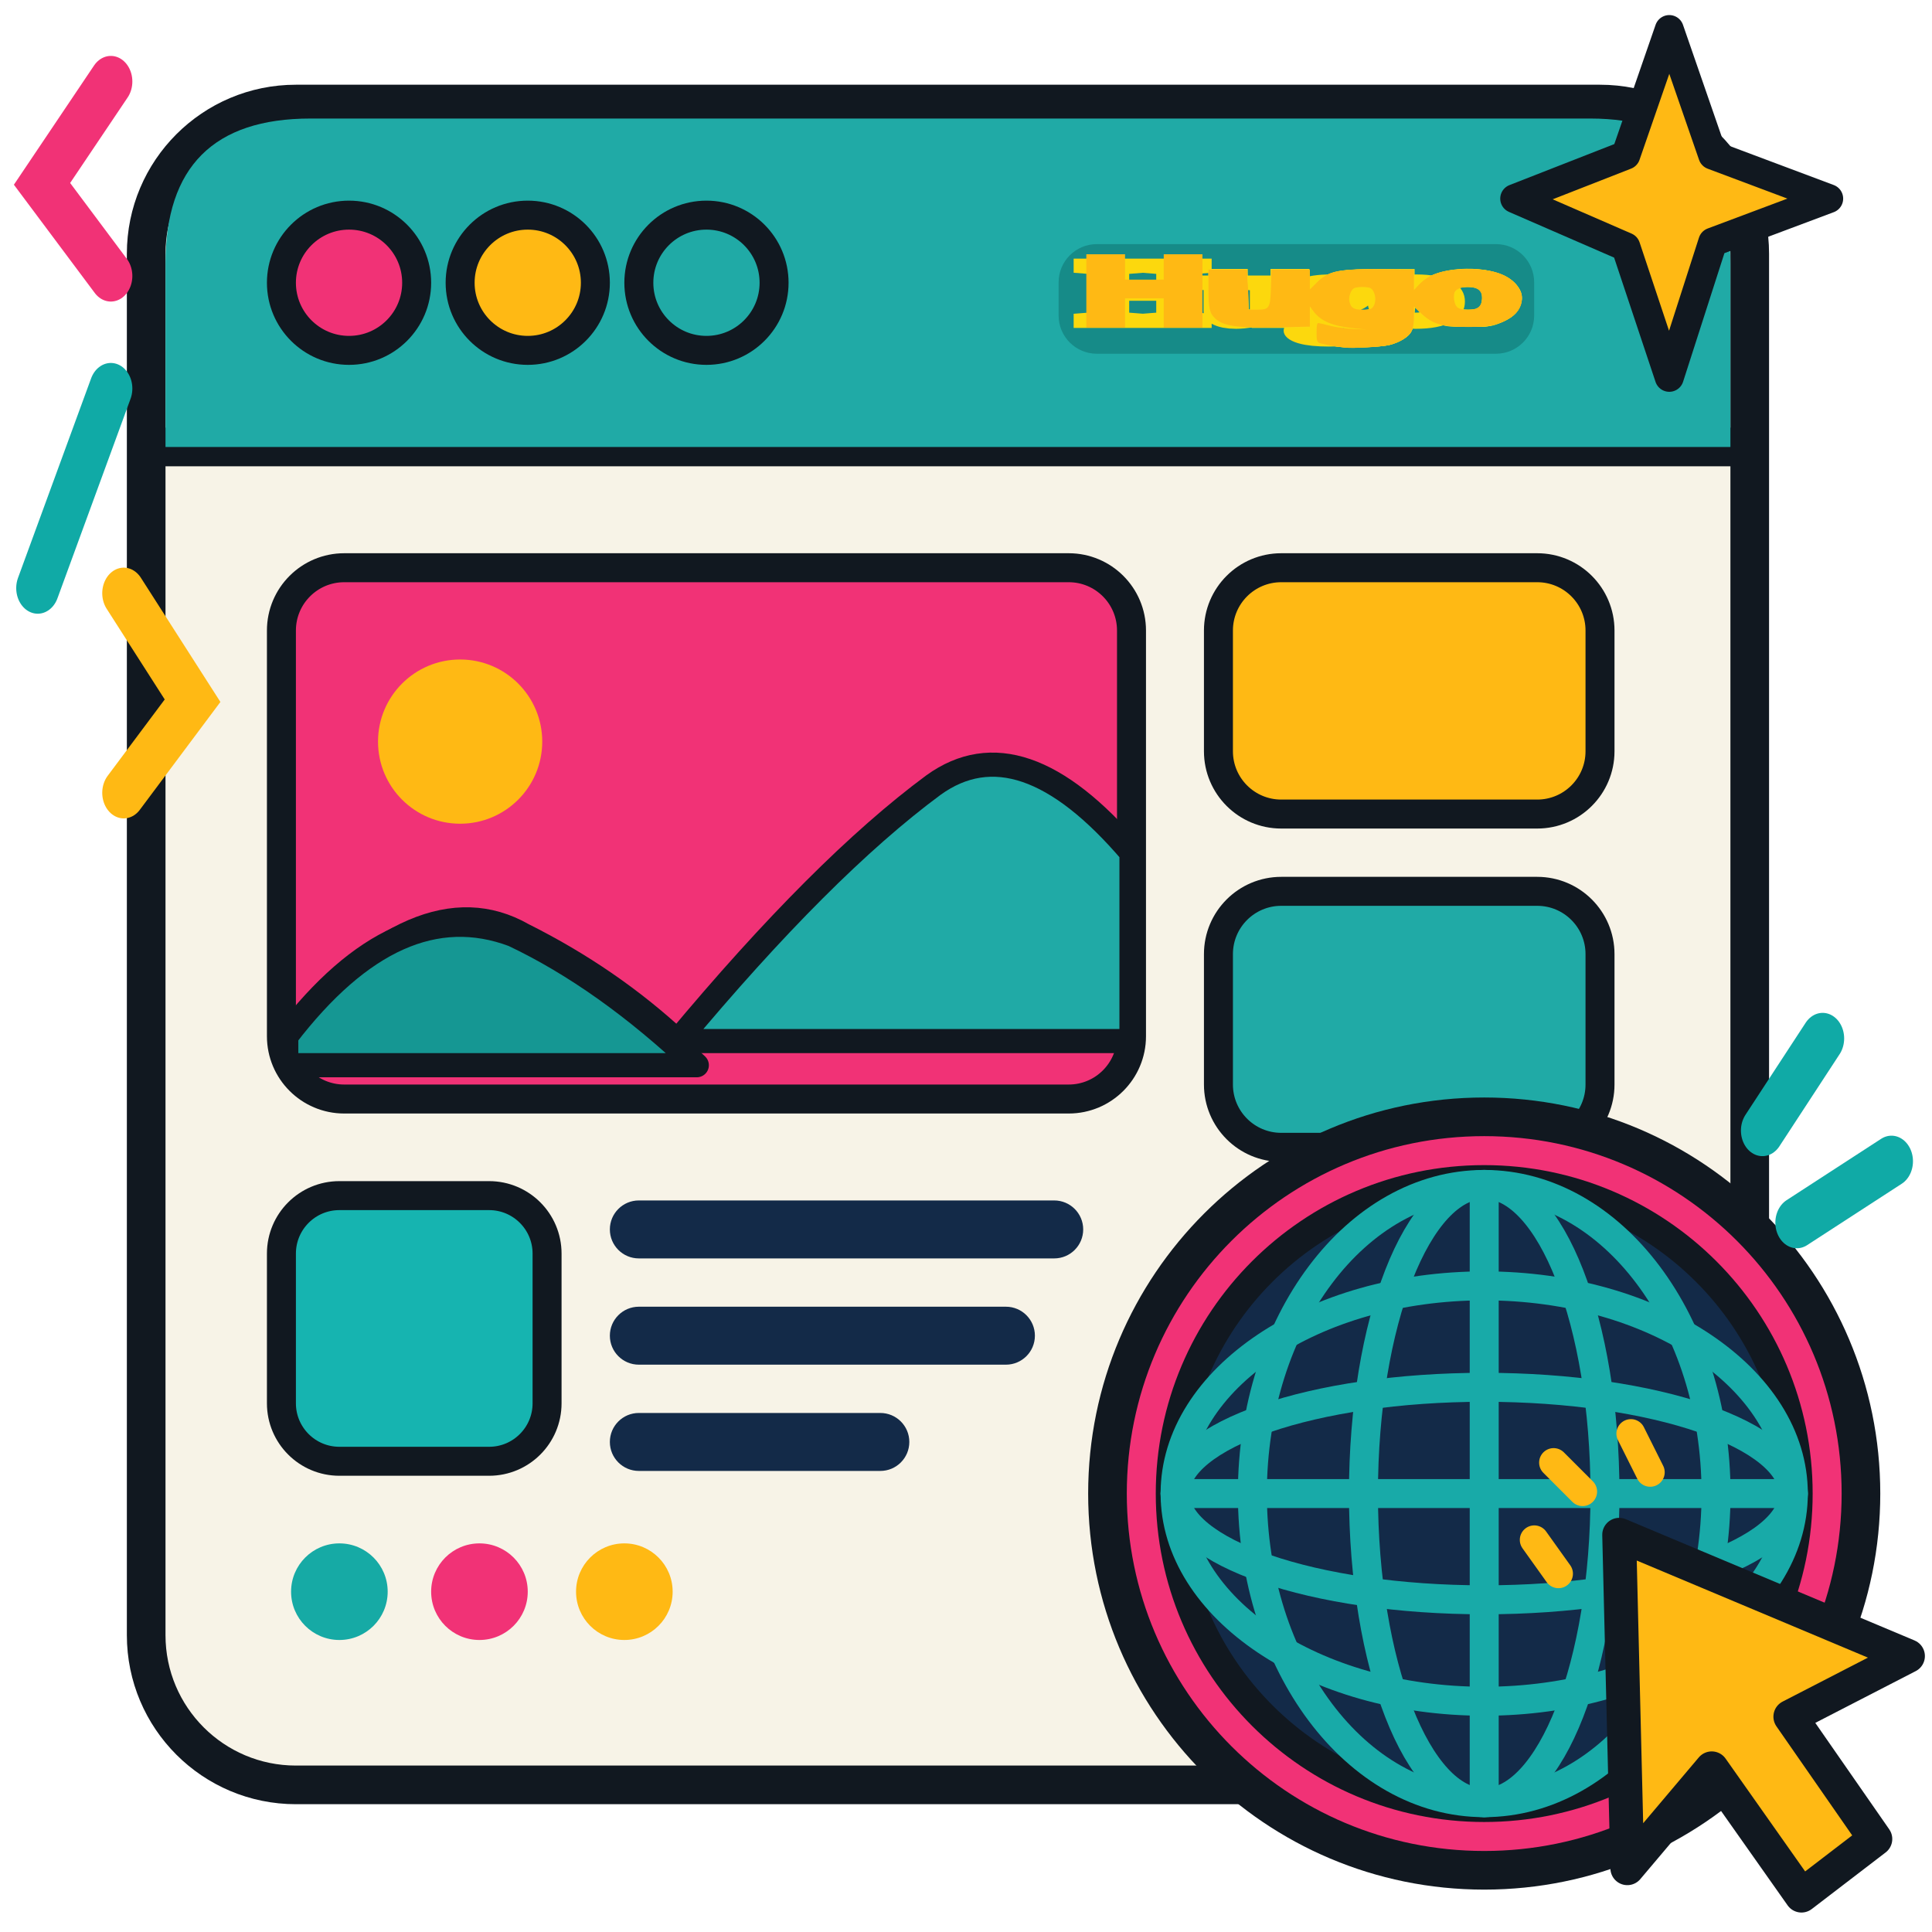
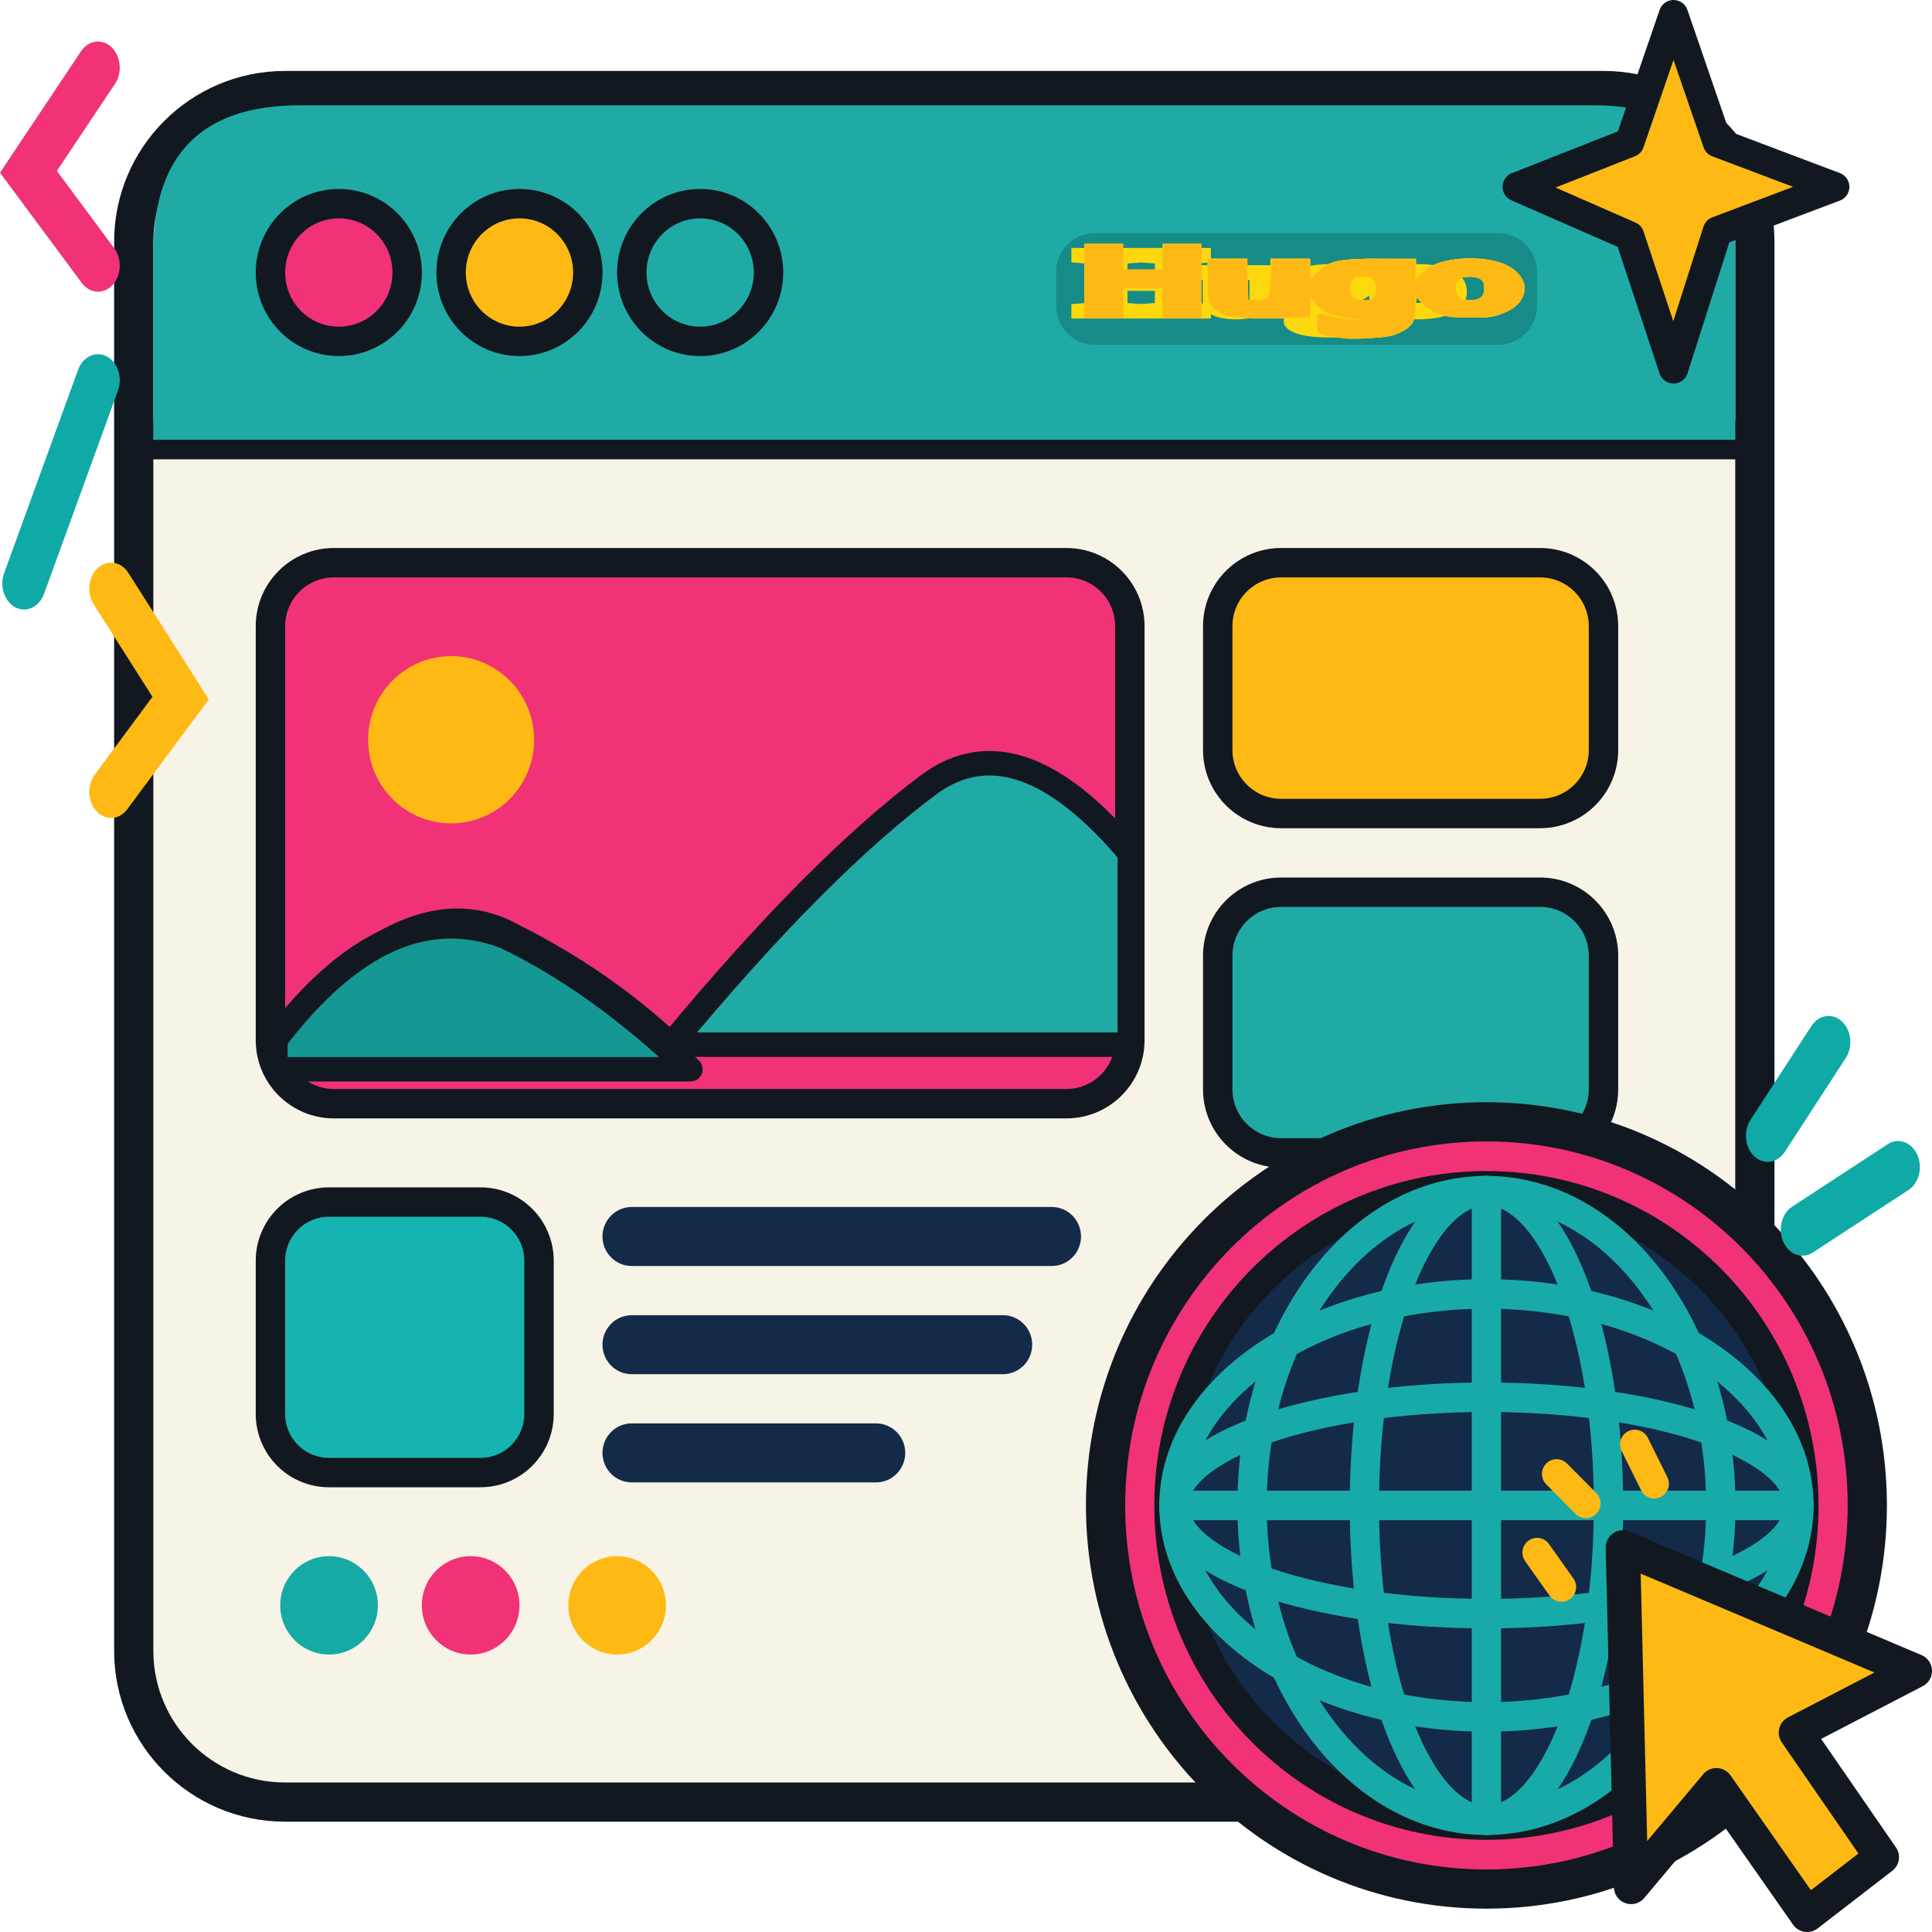
- <svg xmlns="http://www.w3.org/2000/svg" viewBox="0 0 400 400" width="400" height="400" version="1.1" id="svg29">
+ <svg xmlns="http://www.w3.org/2000/svg" viewBox="0 0 48 48" width="48" height="48" version="1.1" id="svg29">
  <defs id="defs29" />
-   <rect width="512" height="512" fill="none" id="rect1" x="0" y="-4" />
-   <rect x="30.265" y="21.541" width="332" height="348" rx="31" fill="#f7f3e7" stroke="#111820" stroke-width="8" id="rect6" />
-   <path d="M 33.265,92.541 H 359.265" fill="none" stroke="#111820" stroke-width="8" id="path7" />
-   <path d="m 34.265,54.541 q 0,-30 30,-30 H 329.265 q 29,0 29,30 V 92.541 H 34.265 Z" fill="#20aaa6" id="path8" />
-   <circle cx="72.265" cy="58.541" fill="#f13276" stroke="#111820" stroke-width="6" id="circle8" r="14" />
-   <circle cx="109.265" cy="58.541" fill="#ffb914" stroke="#111820" stroke-width="6" id="circle9" r="14" />
-   <circle cx="146.265" cy="58.541" fill="#20aaa6" stroke="#111820" stroke-width="6" id="circle10" r="14" />
-   <rect x="219.173" y="50.541" width="98.461" height="22.697" rx="7.912" fill="#168b88" id="rect10" style="stroke-width:1.053" />
-   <rect x="58.265" y="117.541" width="176" height="110" rx="13" fill="#f13276" stroke="#111820" stroke-width="6" id="rect11" />
-   <circle cx="95.265" cy="153.541" fill="#ffb914" id="circle11" r="17" />
-   <path d="m 59.265,214.541 q 28,-33 49,-21 18,9 32,22 30,-36 53,-53 18,-13 41,14 v 39 H 59.265 Z" fill="#20aaa6" stroke="#111820" stroke-width="5" stroke-linejoin="round" id="path11" />
-   <path d="m 59.265,214.541 q 23,-30 47,-21 19,9 38,27 H 59.265 Z" fill="#159793" stroke="#111820" stroke-width="5" stroke-linejoin="round" id="path12" />
-   <rect x="252.265" y="117.541" width="79" height="51" rx="13" fill="#ffb914" stroke="#111820" stroke-width="6" id="rect12" style="fill:#ffb914;fill-opacity:1" />
-   <rect x="252.265" y="184.541" width="79" height="53" rx="13" fill="#20aaa6" stroke="#111820" stroke-width="6" id="rect13" />
-   <g fill="#132a48" id="g16" transform="translate(-70.73502,-53.45926)">
-     <rect x="197" y="302" width="98" height="12" rx="6" id="rect14" />
-     <rect x="197" y="324" width="88" height="12" rx="6" id="rect15" />
-     <rect x="197" y="346" width="62" height="12" rx="6" id="rect16" />
+   <g id="g1" transform="matrix(0.78125,0,0,0.7809365,-0.3987822,0.3446727)">
+     <g id="g2" transform="matrix(0.12,0,0,0.1199998,0.5104414,-0.4413582)">
+       <rect x="35.44" y="24.004" width="429.617" height="453.759" rx="40.115" fill="#f7f3e7" stroke="#111820" stroke-width="10.392" id="rect6" />
+       <path d="M 39.322,116.581 H 461.175" fill="none" stroke="#111820" stroke-width="10.392" id="path7" />
+       <path d="m 40.616,67.033 q 0,-39.117 38.821,-39.117 H 422.354 q 37.527,0 37.527,39.117 V 116.581 H 40.616 Z" fill="#20aaa6" id="path8" style="stroke-width:1.299" />
+       <ellipse cx="89.789" cy="72.249" fill="#f13276" stroke="#111820" stroke-width="7.794" id="circle8" rx="18.116" ry="18.255" />
+       <ellipse cx="137.668" cy="72.249" fill="#ffb914" stroke="#111820" stroke-width="7.794" id="circle9" rx="18.116" ry="18.255" />
+       <ellipse cx="185.547" cy="72.249" fill="#20aaa6" stroke="#111820" stroke-width="7.794" id="circle10" rx="18.116" ry="18.255" />
+       <rect x="279.891" y="61.817" width="127.411" height="29.595" rx="10.238" fill="#168b88" id="rect10" style="stroke-width:1.368" />
+       <rect x="71.672" y="149.179" width="227.749" height="143.429" rx="16.822" fill="#f13276" stroke="#111820" stroke-width="7.794" id="rect11" />
+       <ellipse cx="119.552" cy="196.12" fill="#ffb914" id="circle11" rx="21.998" ry="22.166" style="stroke-width:1.299" />
+       <path d="m 72.967,275.658 q 36.233,-43.029 63.407,-27.382 23.292,11.735 41.409,28.686 38.821,-46.941 68.583,-69.107 23.293,-16.951 53.055,18.255 v 50.852 H 72.967 Z" fill="#20aaa6" stroke="#111820" stroke-width="6.495" stroke-linejoin="round" id="path11" />
+       <path d="m 72.967,275.658 q 29.763,-39.117 60.819,-27.382 24.587,11.735 49.173,35.205 H 72.967 Z" fill="#159793" stroke="#111820" stroke-width="6.495" stroke-linejoin="round" id="path12" />
+       <rect x="322.714" y="149.179" width="102.228" height="66.499" rx="16.822" fill="#ffb914" stroke="#111820" stroke-width="7.794" id="rect12" style="fill:#ffb914;fill-opacity:1" />
+       <rect x="322.714" y="236.541" width="102.228" height="69.107" rx="16.822" fill="#20aaa6" stroke="#111820" stroke-width="7.794" id="rect13" />
+       <g fill="#132a48" id="g16" transform="matrix(1.294027,0,0,1.303904,-95.25699,-73.78863)">
+         <rect x="197" y="302" width="98" height="12" rx="6" id="rect14" />
+         <rect x="197" y="324" width="88" height="12" rx="6" id="rect15" />
+         <rect x="197" y="346" width="62" height="12" rx="6" id="rect16" />
+       </g>
+       <rect x="71.672" y="318.687" width="71.171" height="71.715" rx="15.528" fill="#16b4b0" stroke="#111820" stroke-width="7.794" id="rect17" />
+       <ellipse cx="87.201" cy="425.607" fill="#16aaa5" id="circle17" rx="12.94" ry="13.039" style="stroke-width:1.299" />
+       <ellipse cx="124.728" cy="425.607" fill="#f13276" id="circle18" rx="12.94" ry="13.039" style="stroke-width:1.299" />
+       <ellipse cx="163.548" cy="425.607" fill="#ffb914" id="circle19" rx="12.94" ry="13.039" style="stroke-width:1.299" />
+       <ellipse cx="393.919" cy="399.116" fill="#f13276" stroke="#111820" stroke-width="10.392" id="circle20" rx="100.934" ry="101.705" />
+       <ellipse cx="393.919" cy="399.116" fill="#132a48" stroke="#111820" stroke-width="7.794" id="circle21" rx="84.112" ry="84.754" />
+       <g fill="none" stroke="#18aaa8" stroke-width="6" stroke-linecap="round" id="g25" transform="matrix(1.294027,0,0,1.303904,-101.6929,-50.7307)">
+         <ellipse cx="383" cy="345" rx="25" ry="64" id="ellipse21" />
+         <ellipse cx="383" cy="345" rx="48" ry="64" id="ellipse22" />
+         <ellipse cx="383" cy="345" rx="64" ry="22" id="ellipse23" />
+         <ellipse cx="383" cy="345" rx="64" ry="43" id="ellipse24" />
+         <path d="M 319,345 H 447" id="path24" />
+         <path d="M 383,281 V 409" id="path25" />
+       </g>
+       <g stroke="#ffb914" stroke-width="6" stroke-linecap="round" id="g28" transform="matrix(1.294027,0,0,1.303904,-110.2741,-46.04706)">
+         <path d="m 404,335 6,6" id="path26" />
+         <path d="m 420,329 4,8" id="path27" />
+         <path d="m 400,351 5,7" id="path28" />
+       </g>
+       <path d="M 443.502,3.896 455.149,37.798 486.205,49.533 455.149,61.268 443.502,97.777 431.856,62.572 402.094,49.533 431.856,37.798 Z" fill="#ffb914" stroke="#111820" stroke-width="7.794" stroke-linejoin="round" id="path6" style="fill:#ffb914;fill-opacity:1" />
+       <g fill="none" stroke-linecap="round" stroke-width="10" id="g5" transform="matrix(1.152308,0,0,1.381479,-51.23288,-87.07297)">
+         <path d="M 67,76 51,96 67,114" stroke="#f13276" id="path1" />
+         <path d="M 67,136 50,175" stroke="#10aaa6" id="path2" />
+         <path d="m 70,176 16,21 -16,18" stroke="#ffb914" id="path3" />
+         <path d="m 465,263 -14,18" stroke="#10aaa6" id="path4" />
+         <path d="m 481,287 -22,12" stroke="#10aaa6" id="path5" />
+       </g>
+       <path d="m 430.079,410.248 77.365,32.739 -31.509,16.362 22.766,33.023 -19.789,15.277 -24.041,-34.351 -22.612,26.96 z" fill="#ffb914" stroke="#111820" stroke-width="9.112" stroke-linejoin="round" id="path29" />
+       <text xml:space="preserve" style="font-size:32.547px;writing-mode:lr-tb;direction:ltr;fill:#ffb914;fill-opacity:1;stroke:#fcd80d;stroke-width:4.839" x="204.622" y="115.614" id="text29" transform="scale(1.397705,0.7154584)">
+         <tspan id="tspan29" x="204.622" y="115.614" style="font-size:32.547px;fill:#ffb914;fill-opacity:1;stroke-width:4.839">Hugo</tspan>
+       </text>
+       <path style="fill:#fcd814;fill-opacity:1;stroke:#ffb914;stroke-width:0;stroke-dasharray:none;stroke-opacity:1" d="m 352.933,89.254 c -1.377,-0.275 -2.784,-0.512 -3.129,-0.528 -0.541,-0.025 -0.626,-0.416 -0.626,-2.887 v -2.858 l 3.129,0.879 c 3.608,1.014 10.549,1.6 10.963,0.926 0.183,-0.298 -0.641,-0.412 -2.969,-0.412 -1.772,0 -4.074,-0.18 -5.116,-0.399 -2.819,-0.594 -5.792,-2.311 -6.967,-4.024 l -1.006,-1.465 -0.104,2.928 -0.104,2.928 -9.371,-0.006 c -11.756,-0.008 -14.198,-0.485 -16.478,-3.215 -0.927,-1.111 -0.939,-1.194 -0.939,-6.861 v -5.737 h 5.175 5.175 l 0.099,5.494 0.098,5.494 2.218,0.107 c 1.846,0.089 2.341,-0.017 2.95,-0.63 0.665,-0.67 0.732,-1.181 0.732,-5.601 v -4.864 h 5.185 5.184 v 2.882 c 0,1.585 0.121,2.876 0.268,2.868 0.148,-0.007 0.592,-0.535 0.988,-1.171 0.396,-0.636 1.48,-1.671 2.41,-2.298 2.762,-1.865 5.278,-2.228 15.552,-2.243 l 9.028,-0.013 0.003,2.96 0.003,2.96 0.705,-1.078 c 1.886,-2.883 5.884,-4.47 12.012,-4.769 9.493,-0.463 15.882,2.694 15.882,7.846 0,3.1 -2.018,5.297 -6.353,6.916 -1.762,0.658 -2.852,0.768 -7.771,0.786 -5.113,0.018 -5.966,-0.068 -8.026,-0.815 -2.732,-0.99 -4.725,-2.352 -5.624,-3.842 l -0.652,-1.081 -0.213,2.883 c -0.117,1.587 -0.484,3.41 -0.815,4.055 -0.723,1.408 -2.641,2.691 -5.264,3.519 -2.654,0.838 -12.731,1.066 -16.234,0.367 z m 11.105,-10.075 c 0.543,-0.4 0.694,-0.947 0.694,-2.509 0,-2.706 -0.576,-3.255 -3.428,-3.272 -1.864,-0.011 -2.274,0.109 -2.86,0.838 -0.942,1.171 -0.918,3.624 0.045,4.666 0.587,0.635 1.13,0.788 2.792,0.788 1.217,0 2.348,-0.21 2.757,-0.511 z m 28.81,-0.539 c 0.878,-1.092 0.869,-3.302 -0.016,-4.404 -1.021,-1.271 -5.478,-1.271 -6.499,0 -1.021,1.271 -0.91,3.458 0.234,4.61 0.839,0.845 1.12,0.912 3.266,0.774 1.914,-0.123 2.471,-0.304 3.015,-0.981 z" id="path30" />
+       <path style="fill:#ffb914;fill-opacity:1;stroke:#fcd80d;stroke-width:0;stroke-dasharray:none" d="m 287.323,74.467 v -9.908 h 5.184 5.184 v 3.423 3.423 h 5.184 5.184 v -3.423 -3.423 h 5.184 5.185 v 9.908 9.908 h -5.185 -5.184 v -3.963 -3.963 h -5.184 -5.184 v 3.963 3.963 h -5.184 -5.184 z" id="path31" />
+       <path style="fill:#fcd814;fill-opacity:1;stroke:#ffb914;stroke-width:0;stroke-dasharray:none;stroke-opacity:1" d="M 357.045,89.697 C 354.69,89.59 350.414,88.878 349.626,88.462 c -0.505,-0.266 -0.626,-0.815 -0.626,-2.839 0,-1.38 0.121,-2.507 0.268,-2.503 0.148,0.003 1.475,0.338 2.95,0.743 1.776,0.488 4.131,0.782 6.972,0.87 l 4.291,0.133 -3.667,-0.31 c -2.017,-0.171 -4.591,-0.575 -5.721,-0.899 -2.489,-0.713 -5.137,-2.441 -6.038,-3.94 l -0.664,-1.106 -0.104,2.759 -0.104,2.759 -6.868,0.139 c -11.838,0.239 -16.264,-0.322 -18.441,-2.341 -1.54,-1.429 -1.836,-2.743 -1.836,-8.168 v -5.056 h 5.184 5.185 l 0.038,2.972 c 0.021,1.635 0.081,3.459 0.132,4.053 0.052,0.594 0.115,1.689 0.14,2.432 l 0.047,1.351 2.235,-0.005 c 1.229,-0.003 2.426,-0.128 2.659,-0.278 0.847,-0.543 1.184,-2.367 1.184,-6.406 V 68.702 h 5.184 5.184 l 0.003,2.792 0.003,2.792 1.405,-1.652 c 2.986,-3.51 6.472,-4.216 19.775,-4.007 l 6.704,0.105 V 71.42 c 0,1.478 0.121,2.685 0.268,2.682 0.148,-0.003 0.606,-0.531 1.02,-1.175 3.222,-5.016 18.762,-6.038 24.488,-1.61 3.126,2.418 3.871,4.737 2.463,7.669 -0.978,2.035 -3.035,3.469 -6.507,4.534 -2.095,0.643 -3.125,0.72 -8.045,0.598 -6.856,-0.17 -8.9,-0.796 -11.682,-3.579 -0.962,-0.962 -1.787,-1.749 -1.832,-1.749 -0.046,0 -0.153,1.351 -0.239,3.002 -0.123,2.351 -0.328,3.244 -0.947,4.121 -0.969,1.371 -3.858,2.841 -6.495,3.304 -2.086,0.366 -7.568,0.616 -10.548,0.48 z m 5.785,-10.182 c 1.282,-0.008 1.903,-0.958 1.903,-2.913 0,-2.402 -0.808,-3.217 -3.189,-3.217 -2.29,0 -2.802,0.225 -3.471,1.529 -1.276,2.486 0.635,5.266 3.263,4.747 0.393,-0.078 1.066,-0.143 1.494,-0.146 z m 29.792,-0.725 c 0.503,-0.507 0.715,-1.201 0.715,-2.342 0,-2.398 -0.814,-3.062 -3.754,-3.062 -2.94,0 -3.754,0.664 -3.754,3.062 0,2.398 0.814,3.062 3.754,3.062 1.847,0 2.471,-0.148 3.039,-0.721 z" id="path32" />
+       <path style="fill:#fcd814;fill-opacity:1;stroke:#ffb914;stroke-width:0;stroke-dasharray:none;stroke-opacity:1" d="m 356.509,89.745 c -2.628,-0.285 -6.283,-0.967 -6.883,-1.283 -0.505,-0.266 -0.626,-0.815 -0.626,-2.839 0,-1.38 0.121,-2.507 0.268,-2.503 0.148,0.003 1.475,0.334 2.95,0.734 1.733,0.47 4.2,0.778 6.972,0.871 l 4.291,0.143 -3.767,-0.302 c -2.072,-0.166 -4.485,-0.491 -5.363,-0.723 -2.316,-0.611 -5.281,-2.517 -6.181,-3.972 l -0.779,-1.261 -0.104,2.747 -0.104,2.747 -7.405,0.171 c -11.536,0.266 -15.668,-0.276 -17.905,-2.35 -1.54,-1.429 -1.836,-2.743 -1.836,-8.168 v -5.055 h 5.15 5.15 l 0.259,5.404 0.259,5.404 2.189,-0.005 c 1.204,-0.003 2.393,-0.136 2.642,-0.296 0.785,-0.502 1.156,-2.627 1.156,-6.632 v -3.875 h 5.184 5.184 v 2.753 2.753 l 1.409,-1.613 c 3.022,-3.46 6.561,-4.188 19.239,-3.958 l 7.24,0.131 v 2.729 2.729 l 1.341,-1.454 c 0.737,-0.799 2.02,-1.8 2.85,-2.223 6.041,-3.083 17.12,-2.686 21.594,0.774 3.118,2.411 3.862,4.734 2.455,7.663 -0.978,2.035 -3.035,3.469 -6.507,4.534 -2.095,0.643 -3.125,0.72 -8.045,0.598 -6.82,-0.169 -8.806,-0.781 -11.801,-3.635 l -1.886,-1.797 -5.5e-4,2.664 c -3.7e-4,1.818 -0.199,3.062 -0.626,3.917 -0.758,1.519 -3.126,3.04 -5.818,3.738 -1.989,0.515 -9.824,0.993 -12.148,0.741 z m 7.598,-10.88 c 0.916,-0.801 0.859,-3.803 -0.089,-4.759 -0.791,-0.797 -3.791,-1.015 -5.001,-0.363 -1.459,0.787 -1.72,3.998 -0.42,5.167 1.123,1.01 4.334,0.984 5.51,-0.045 z m 28.515,-0.076 c 0.728,-0.733 1.002,-3.333 0.442,-4.179 -0.526,-0.794 -1.868,-1.225 -3.815,-1.225 -2.577,0 -3.42,0.755 -3.42,3.062 0,2.398 0.814,3.062 3.754,3.062 1.847,0 2.471,-0.148 3.039,-0.721 z" id="path33" />
+       <path style="fill:#ffb914;fill-opacity:1;stroke:#ffb914;stroke-width:0;stroke-dasharray:none;stroke-opacity:1" d="m 356.509,89.75 c -2.705,-0.304 -6.289,-0.975 -6.883,-1.288 -0.505,-0.266 -0.626,-0.815 -0.626,-2.839 0,-1.772 0.132,-2.507 0.447,-2.501 0.246,0.004 1.648,0.33 3.117,0.724 1.469,0.393 4.284,0.786 6.257,0.873 l 3.587,0.157 -3.361,-0.331 c -5.741,-0.565 -8.928,-1.924 -10.932,-4.661 l -0.903,-1.234 v 2.722 2.722 l -7.777,0.19 c -11.276,0.276 -15.305,-0.265 -17.561,-2.358 -1.54,-1.429 -1.836,-2.743 -1.836,-8.168 v -5.055 h 5.184 5.185 l 0.054,1.891 c 0.03,1.04 0.092,2.054 0.138,2.252 0.046,0.198 0.101,1.779 0.125,3.513 l 0.041,3.152 h 2.269 c 3.369,0 3.57,-0.331 3.75,-6.149 l 0.144,-4.66 h 5.142 5.142 v 2.679 2.679 l 1.889,-1.903 c 3.174,-3.198 6.105,-3.748 18.76,-3.52 l 7.24,0.131 v 2.729 2.729 l 1.341,-1.454 c 2.7,-2.927 6.709,-4.209 13.14,-4.201 6.195,0.007 10.113,1.188 12.582,3.792 2.873,3.03 2.353,7.039 -1.21,9.317 -3.037,1.941 -5.62,2.514 -11.32,2.509 -7.113,-0.006 -9.639,-0.772 -12.834,-3.894 l -1.698,-1.659 -5.5e-4,2.689 c -4.1e-4,1.841 -0.198,3.084 -0.626,3.941 -0.767,1.536 -3.132,3.042 -5.91,3.762 -2.058,0.534 -9.673,0.989 -12.056,0.721 z m 7.667,-11.04 c 1.088,-1.565 0.468,-4.71 -1.007,-5.108 -1.197,-0.324 -3.426,-0.25 -4.144,0.137 -0.85,0.458 -1.497,2.358 -1.214,3.563 0.418,1.777 1.113,2.209 3.559,2.209 1.918,0 2.33,-0.118 2.805,-0.801 z m 28.333,0.017 c 1.225,-1.159 1.165,-3.581 -0.114,-4.595 -1.533,-1.215 -5.364,-0.924 -6.293,0.478 -0.556,0.839 -0.282,3.314 0.455,4.111 1.053,1.139 4.751,1.142 5.952,0.005 z" id="path34" />
+     </g>
  </g>
-   <rect x="58.265" y="247.541" width="55" height="55" rx="12" fill="#16b4b0" stroke="#111820" stroke-width="6" id="rect17" />
-   <circle cx="70.265" cy="329.541" fill="#16aaa5" id="circle17" r="10" />
-   <circle cx="99.265" cy="329.541" fill="#f13276" id="circle18" r="10" />
-   <circle cx="129.265" cy="329.541" fill="#ffb914" id="circle19" r="10" />
-   <circle cx="307.291" cy="309.225" fill="#f13276" stroke="#111820" stroke-width="8" id="circle20" r="78" />
-   <circle cx="307.291" cy="309.225" fill="#132a48" stroke="#111820" stroke-width="6" id="circle21" r="65" />
-   <g fill="none" stroke="#18aaa8" stroke-width="6" stroke-linecap="round" id="g25" transform="translate(-75.70858,-35.7755)">
-     <ellipse cx="383" cy="345" rx="25" ry="64" id="ellipse21" />
-     <ellipse cx="383" cy="345" rx="48" ry="64" id="ellipse22" />
-     <ellipse cx="383" cy="345" rx="64" ry="22" id="ellipse23" />
-     <ellipse cx="383" cy="345" rx="64" ry="43" id="ellipse24" />
-     <path d="M 319,345 H 447" id="path24" />
-     <path d="M 383,281 V 409" id="path25" />
-   </g>
-   <g stroke="#ffb914" stroke-width="6" stroke-linecap="round" id="g28" transform="translate(-82.33999,-32.18349)">
-     <path d="m 404,335 6,6" id="path26" />
-     <path d="m 420,329 4,8" id="path27" />
-     <path d="m 400,351 5,7" id="path28" />
-   </g>
-   <path d="m 345.608,6.119 9,26 24,9 -24,9 -9,28 -9,-27 -23,-10 23,-9 z" fill="#ffb914" stroke="#111820" stroke-width="6" stroke-linejoin="round" id="path6" style="fill:#ffb914;fill-opacity:1" />
-   <g fill="none" stroke-linecap="round" stroke-width="10" id="g5" transform="matrix(0.8904823,0,0,1.059494,-36.71401,-63.64738)">
-     <path d="M 67,76 51,96 67,114" stroke="#f13276" id="path1" />
-     <path d="M 67,136 50,175" stroke="#10aaa6" id="path2" />
-     <path d="m 70,176 16,21 -16,18" stroke="#ffb914" id="path3" />
-     <path d="m 465,263 -14,18" stroke="#10aaa6" id="path4" />
-     <path d="m 481,287 -22,12" stroke="#10aaa6" id="path5" />
-   </g>
-   <path d="m 335.235,317.761 59.787,25.109 -24.349,12.549 17.594,25.326 -15.293,11.717 -18.578,-26.345 -17.474,20.676 z" fill="#ffb914" stroke="#111820" stroke-width="7.015" stroke-linejoin="round" id="path29" />
-   <text xml:space="preserve" style="font-size:25.056px;writing-mode:lr-tb;direction:ltr;fill:#ffb914;fill-opacity:1;stroke:#fcd80d;stroke-width:3.725" x="159.579" y="93.399" id="text29" transform="scale(1.40303,0.7127433)">
-     <tspan id="tspan29" x="159.579" y="93.399" style="font-size:25.056px;fill:#ffb914;fill-opacity:1;stroke-width:3.725">Hugo</tspan>
-   </text>
-   <path style="fill:#fcd814;fill-opacity:1;stroke:#ffb914;stroke-width:0;stroke-dasharray:none;stroke-opacity:1" d="m 275.618,71.583 c -1.064,-0.211 -2.152,-0.393 -2.418,-0.405 -0.418,-0.019 -0.484,-0.319 -0.484,-2.214 v -2.192 l 2.418,0.674 c 2.788,0.777 8.152,1.227 8.472,0.71 0.141,-0.228 -0.495,-0.316 -2.294,-0.316 -1.369,0 -3.148,-0.138 -3.954,-0.306 -2.179,-0.456 -4.476,-1.772 -5.384,-3.086 l -0.777,-1.124 -0.08,2.246 -0.08,2.246 -7.242,-0.005 c -9.085,-0.006 -10.972,-0.372 -12.734,-2.466 -0.717,-0.852 -0.726,-0.916 -0.726,-5.262 v -4.4 h 3.999 3.999 l 0.076,4.214 0.076,4.214 1.714,0.082 c 1.426,0.068 1.809,-0.013 2.28,-0.484 0.514,-0.514 0.565,-0.906 0.565,-4.296 v -3.73 h 4.006 4.006 v 2.21 c 0,1.216 0.093,2.206 0.207,2.2 0.114,-0.006 0.458,-0.41 0.764,-0.898 0.306,-0.488 1.144,-1.281 1.862,-1.763 2.134,-1.431 4.079,-1.709 12.019,-1.72 l 6.977,-0.01 0.002,2.27 0.002,2.27 0.545,-0.827 c 1.457,-2.211 4.547,-3.428 9.283,-3.657 7.336,-0.355 12.273,2.066 12.273,6.017 0,2.378 -1.559,4.062 -4.909,5.304 -1.362,0.505 -2.204,0.589 -6.005,0.603 -3.951,0.014 -4.61,-0.052 -6.202,-0.625 -2.111,-0.759 -3.652,-1.804 -4.346,-2.947 l -0.504,-0.829 -0.165,2.211 c -0.091,1.217 -0.374,2.615 -0.63,3.11 -0.558,1.08 -2.041,2.064 -4.068,2.699 -2.051,0.643 -9.839,0.818 -12.545,0.282 z m 8.582,-7.727 c 0.419,-0.307 0.536,-0.727 0.536,-1.924 0,-2.075 -0.445,-2.497 -2.649,-2.509 -1.44,-0.008 -1.757,0.084 -2.21,0.643 -0.728,0.898 -0.71,2.78 0.035,3.578 0.454,0.487 0.873,0.605 2.158,0.605 0.941,0 1.814,-0.161 2.131,-0.392 z m 22.264,-0.414 c 0.678,-0.837 0.672,-2.532 -0.013,-3.377 -0.789,-0.975 -4.233,-0.975 -5.022,0 -0.789,0.974 -0.703,2.652 0.181,3.536 0.648,0.648 0.866,0.699 2.524,0.594 1.479,-0.094 1.91,-0.233 2.33,-0.752 z" id="path30" />
-   <path style="fill:#ffb914;fill-opacity:1;stroke:#fcd80d;stroke-width:0;stroke-dasharray:none" d="m 224.915,60.242 v -7.598 h 4.006 4.006 v 2.625 2.625 h 4.006 4.006 v -2.625 -2.625 h 4.006 4.006 v 7.598 7.598 h -4.006 -4.006 v -3.039 -3.039 h -4.006 -4.006 v 3.039 3.039 h -4.006 -4.006 z" id="path31" />
-   <path style="fill:#fcd814;fill-opacity:1;stroke:#ffb914;stroke-width:0;stroke-dasharray:none;stroke-opacity:1" d="m 278.795,71.922 c -1.82,-0.082 -5.124,-0.628 -5.733,-0.947 -0.39,-0.204 -0.484,-0.625 -0.484,-2.178 0,-1.058 0.093,-1.922 0.207,-1.92 0.114,0.003 1.14,0.259 2.28,0.57 1.372,0.374 3.193,0.599 5.388,0.667 l 3.316,0.102 -2.833,-0.238 c -1.558,-0.131 -3.548,-0.441 -4.421,-0.689 -1.923,-0.547 -3.97,-1.872 -4.666,-3.022 l -0.513,-0.848 -0.08,2.116 -0.08,2.116 -5.308,0.107 c -9.148,0.184 -12.569,-0.247 -14.251,-1.795 -1.19,-1.096 -1.419,-2.104 -1.419,-6.264 v -3.877 h 4.006 4.006 l 0.03,2.28 c 0.016,1.254 0.062,2.653 0.102,3.108 0.04,0.456 0.089,1.295 0.109,1.865 l 0.036,1.036 1.727,-0.004 c 0.95,-0.002 1.875,-0.098 2.055,-0.213 0.655,-0.416 0.915,-1.815 0.915,-4.913 v -3.16 h 4.006 4.006 l 0.002,2.141 0.002,2.141 1.086,-1.267 c 2.308,-2.692 5.001,-3.234 15.282,-3.073 l 5.181,0.081 v 2.061 c 0,1.133 0.093,2.059 0.207,2.057 0.114,-0.002 0.469,-0.407 0.788,-0.901 2.49,-3.847 14.499,-4.631 18.924,-1.235 2.416,1.854 2.992,3.633 1.903,5.882 -0.756,1.561 -2.346,2.66 -5.028,3.477 -1.619,0.493 -2.415,0.552 -6.217,0.458 -5.298,-0.13 -6.877,-0.611 -9.028,-2.744 -0.744,-0.738 -1.381,-1.342 -1.416,-1.342 -0.035,0 -0.118,1.036 -0.185,2.302 -0.095,1.803 -0.253,2.488 -0.732,3.16 -0.749,1.051 -2.982,2.179 -5.019,2.534 -1.612,0.281 -5.849,0.472 -8.151,0.368 z m 4.47,-7.809 c 0.991,-0.006 1.47,-0.735 1.47,-2.234 0,-1.842 -0.624,-2.467 -2.464,-2.467 -1.77,0 -2.165,0.173 -2.682,1.172 -0.986,1.907 0.49,4.038 2.521,3.641 0.304,-0.06 0.824,-0.11 1.155,-0.112 z m 23.022,-0.556 c 0.389,-0.389 0.553,-0.921 0.553,-1.796 0,-1.839 -0.629,-2.349 -2.901,-2.349 -2.272,0 -2.901,0.509 -2.901,2.349 0,1.839 0.629,2.349 2.901,2.349 1.428,0 1.909,-0.113 2.349,-0.553 z" id="path32" />
-   <path style="fill:#fcd814;fill-opacity:1;stroke:#ffb914;stroke-width:0;stroke-dasharray:none;stroke-opacity:1" d="m 278.381,71.96 c -2.031,-0.219 -4.855,-0.742 -5.319,-0.984 -0.39,-0.204 -0.484,-0.625 -0.484,-2.178 0,-1.058 0.093,-1.922 0.207,-1.92 0.114,0.003 1.14,0.256 2.28,0.563 1.339,0.361 3.245,0.597 5.388,0.668 l 3.316,0.11 -2.911,-0.232 c -1.601,-0.127 -3.466,-0.377 -4.145,-0.554 -1.79,-0.468 -4.081,-1.93 -4.776,-3.046 l -0.602,-0.967 -0.08,2.107 -0.08,2.107 -5.722,0.131 c -8.915,0.204 -12.108,-0.212 -13.836,-1.802 -1.19,-1.096 -1.419,-2.104 -1.419,-6.264 v -3.877 h 3.98 3.98 l 0.2,4.145 0.2,4.145 1.692,-0.004 c 0.93,-0.002 1.849,-0.104 2.042,-0.227 0.607,-0.385 0.893,-2.015 0.893,-5.086 v -2.972 h 4.006 4.006 v 2.111 2.111 l 1.089,-1.237 c 2.336,-2.653 5.07,-3.212 14.868,-3.036 l 5.595,0.101 v 2.093 2.093 l 1.036,-1.115 c 0.57,-0.613 1.561,-1.38 2.202,-1.705 4.669,-2.364 13.23,-2.06 16.687,0.594 2.41,1.849 2.984,3.63 1.897,5.877 -0.756,1.561 -2.346,2.66 -5.028,3.477 -1.619,0.493 -2.415,0.552 -6.217,0.458 -5.27,-0.13 -6.805,-0.599 -9.119,-2.788 l -1.458,-1.379 -4.3e-4,2.043 c -3e-4,1.394 -0.154,2.349 -0.484,3.004 -0.586,1.165 -2.416,2.332 -4.496,2.867 -1.537,0.395 -7.592,0.762 -9.388,0.568 z m 5.872,-8.344 c 0.708,-0.614 0.664,-2.917 -0.069,-3.65 -0.612,-0.612 -2.93,-0.779 -3.864,-0.278 -1.127,0.603 -1.329,3.066 -0.325,3.963 0.868,0.775 3.349,0.755 4.258,-0.035 z m 22.036,-0.058 c 0.562,-0.562 0.774,-2.556 0.341,-3.205 -0.407,-0.609 -1.444,-0.939 -2.948,-0.939 -1.991,0 -2.643,0.579 -2.643,2.349 0,1.839 0.629,2.349 2.901,2.349 1.428,0 1.909,-0.113 2.349,-0.553 z" id="path33" />
-   <path style="fill:#ffb914;fill-opacity:1;stroke:#ffb914;stroke-width:0;stroke-dasharray:none;stroke-opacity:1" d="m 278.381,71.963 c -2.091,-0.233 -4.86,-0.748 -5.319,-0.988 -0.39,-0.204 -0.484,-0.625 -0.484,-2.178 0,-1.359 0.102,-1.923 0.345,-1.918 0.19,0.004 1.274,0.253 2.409,0.555 1.135,0.302 3.311,0.603 4.835,0.669 l 2.772,0.121 -2.597,-0.254 c -4.436,-0.433 -6.899,-1.475 -8.448,-3.575 l -0.698,-0.946 v 2.087 2.087 l -6.01,0.146 c -8.713,0.211 -11.827,-0.204 -13.571,-1.808 -1.19,-1.096 -1.419,-2.104 -1.419,-6.264 v -3.877 h 4.006 4.006 l 0.042,1.451 c 0.023,0.798 0.071,1.575 0.106,1.727 0.035,0.152 0.079,1.364 0.096,2.694 l 0.032,2.418 h 1.753 c 2.603,0 2.759,-0.254 2.898,-4.716 l 0.111,-3.574 h 3.974 3.974 v 2.054 2.054 l 1.459,-1.459 c 2.453,-2.453 4.718,-2.874 14.497,-2.699 l 5.595,0.1 v 2.093 2.093 l 1.036,-1.115 c 2.087,-2.245 5.184,-3.228 10.154,-3.222 4.788,0.006 7.815,0.911 9.723,2.908 2.22,2.324 1.818,5.399 -0.935,7.146 -2.347,1.489 -4.343,1.928 -8.748,1.924 -5.497,-0.005 -7.449,-0.592 -9.918,-2.986 l -1.312,-1.272 -4.3e-4,2.062 c -3e-4,1.412 -0.153,2.365 -0.484,3.023 -0.592,1.178 -2.421,2.333 -4.567,2.885 -1.59,0.409 -7.475,0.759 -9.317,0.553 z m 5.925,-8.467 c 0.841,-1.2 0.362,-3.612 -0.778,-3.918 -0.925,-0.248 -2.647,-0.192 -3.202,0.105 -0.657,0.352 -1.157,1.808 -0.938,2.733 0.323,1.363 0.86,1.694 2.75,1.694 1.482,0 1.801,-0.09 2.168,-0.614 z m 21.895,0.013 c 0.947,-0.889 0.9,-2.746 -0.088,-3.524 -1.184,-0.932 -4.145,-0.708 -4.863,0.367 -0.43,0.644 -0.218,2.541 0.352,3.153 0.814,0.873 3.671,0.876 4.6,0.004 z" id="path34" />
</svg>
